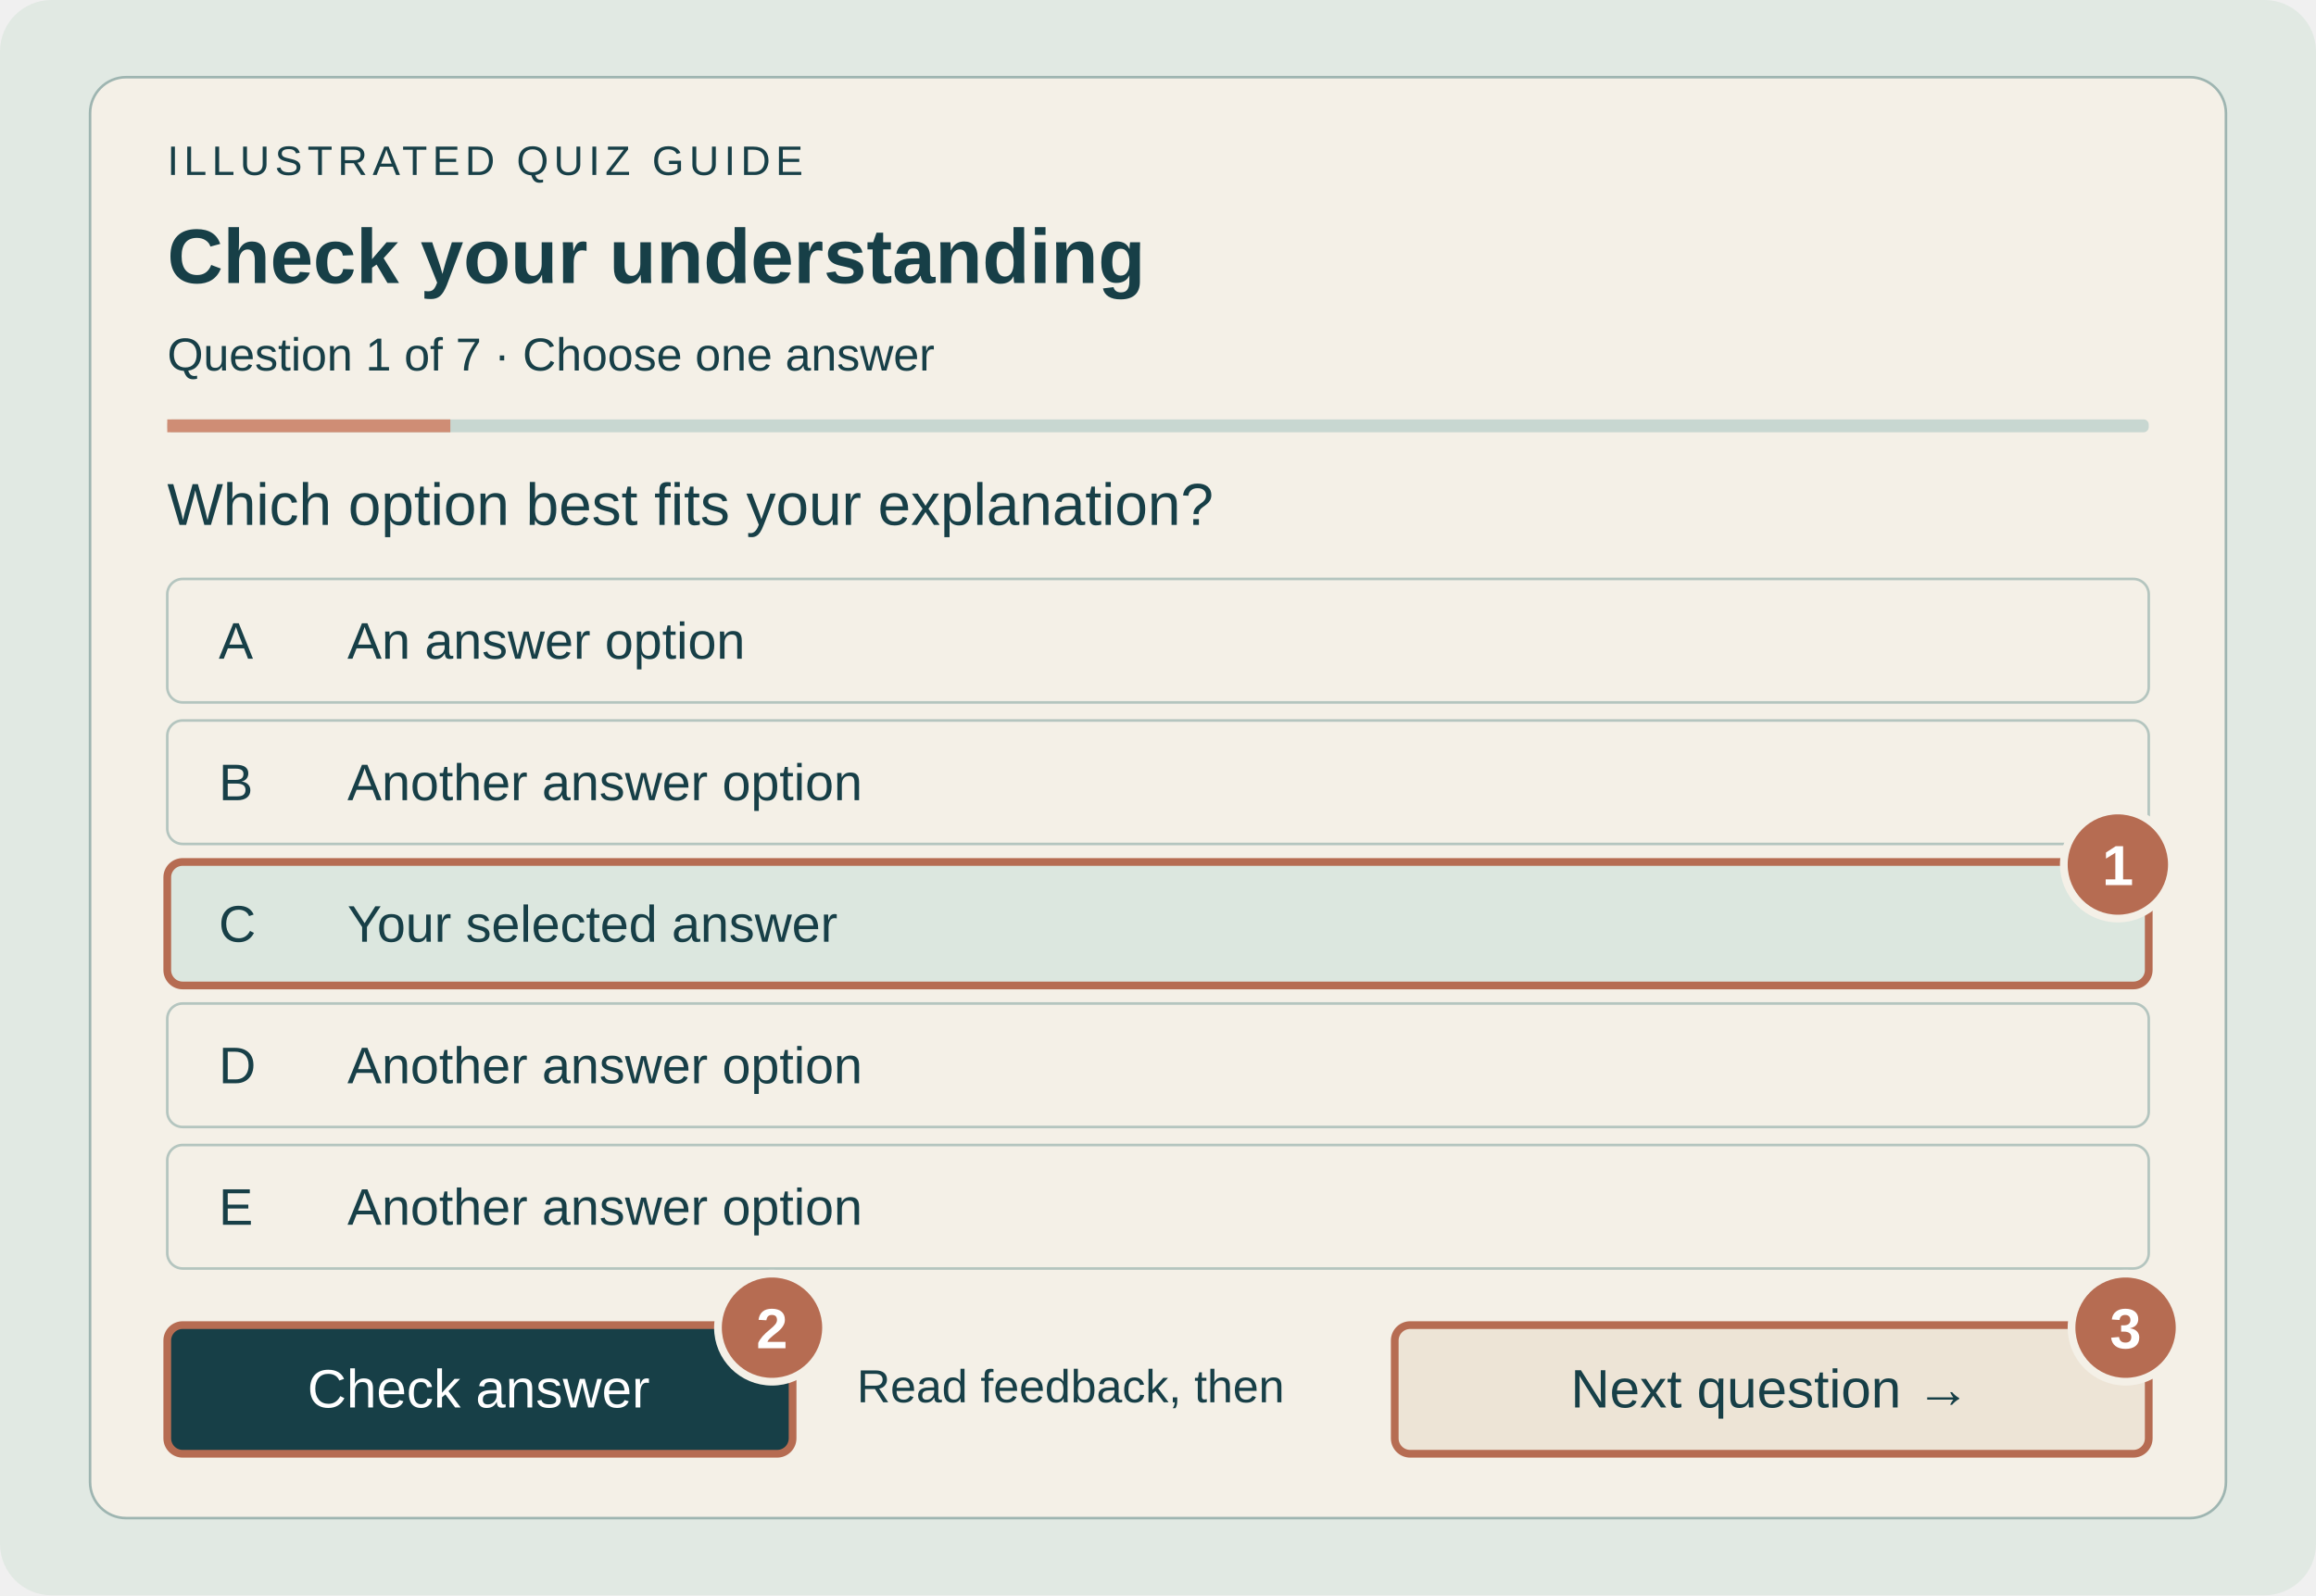
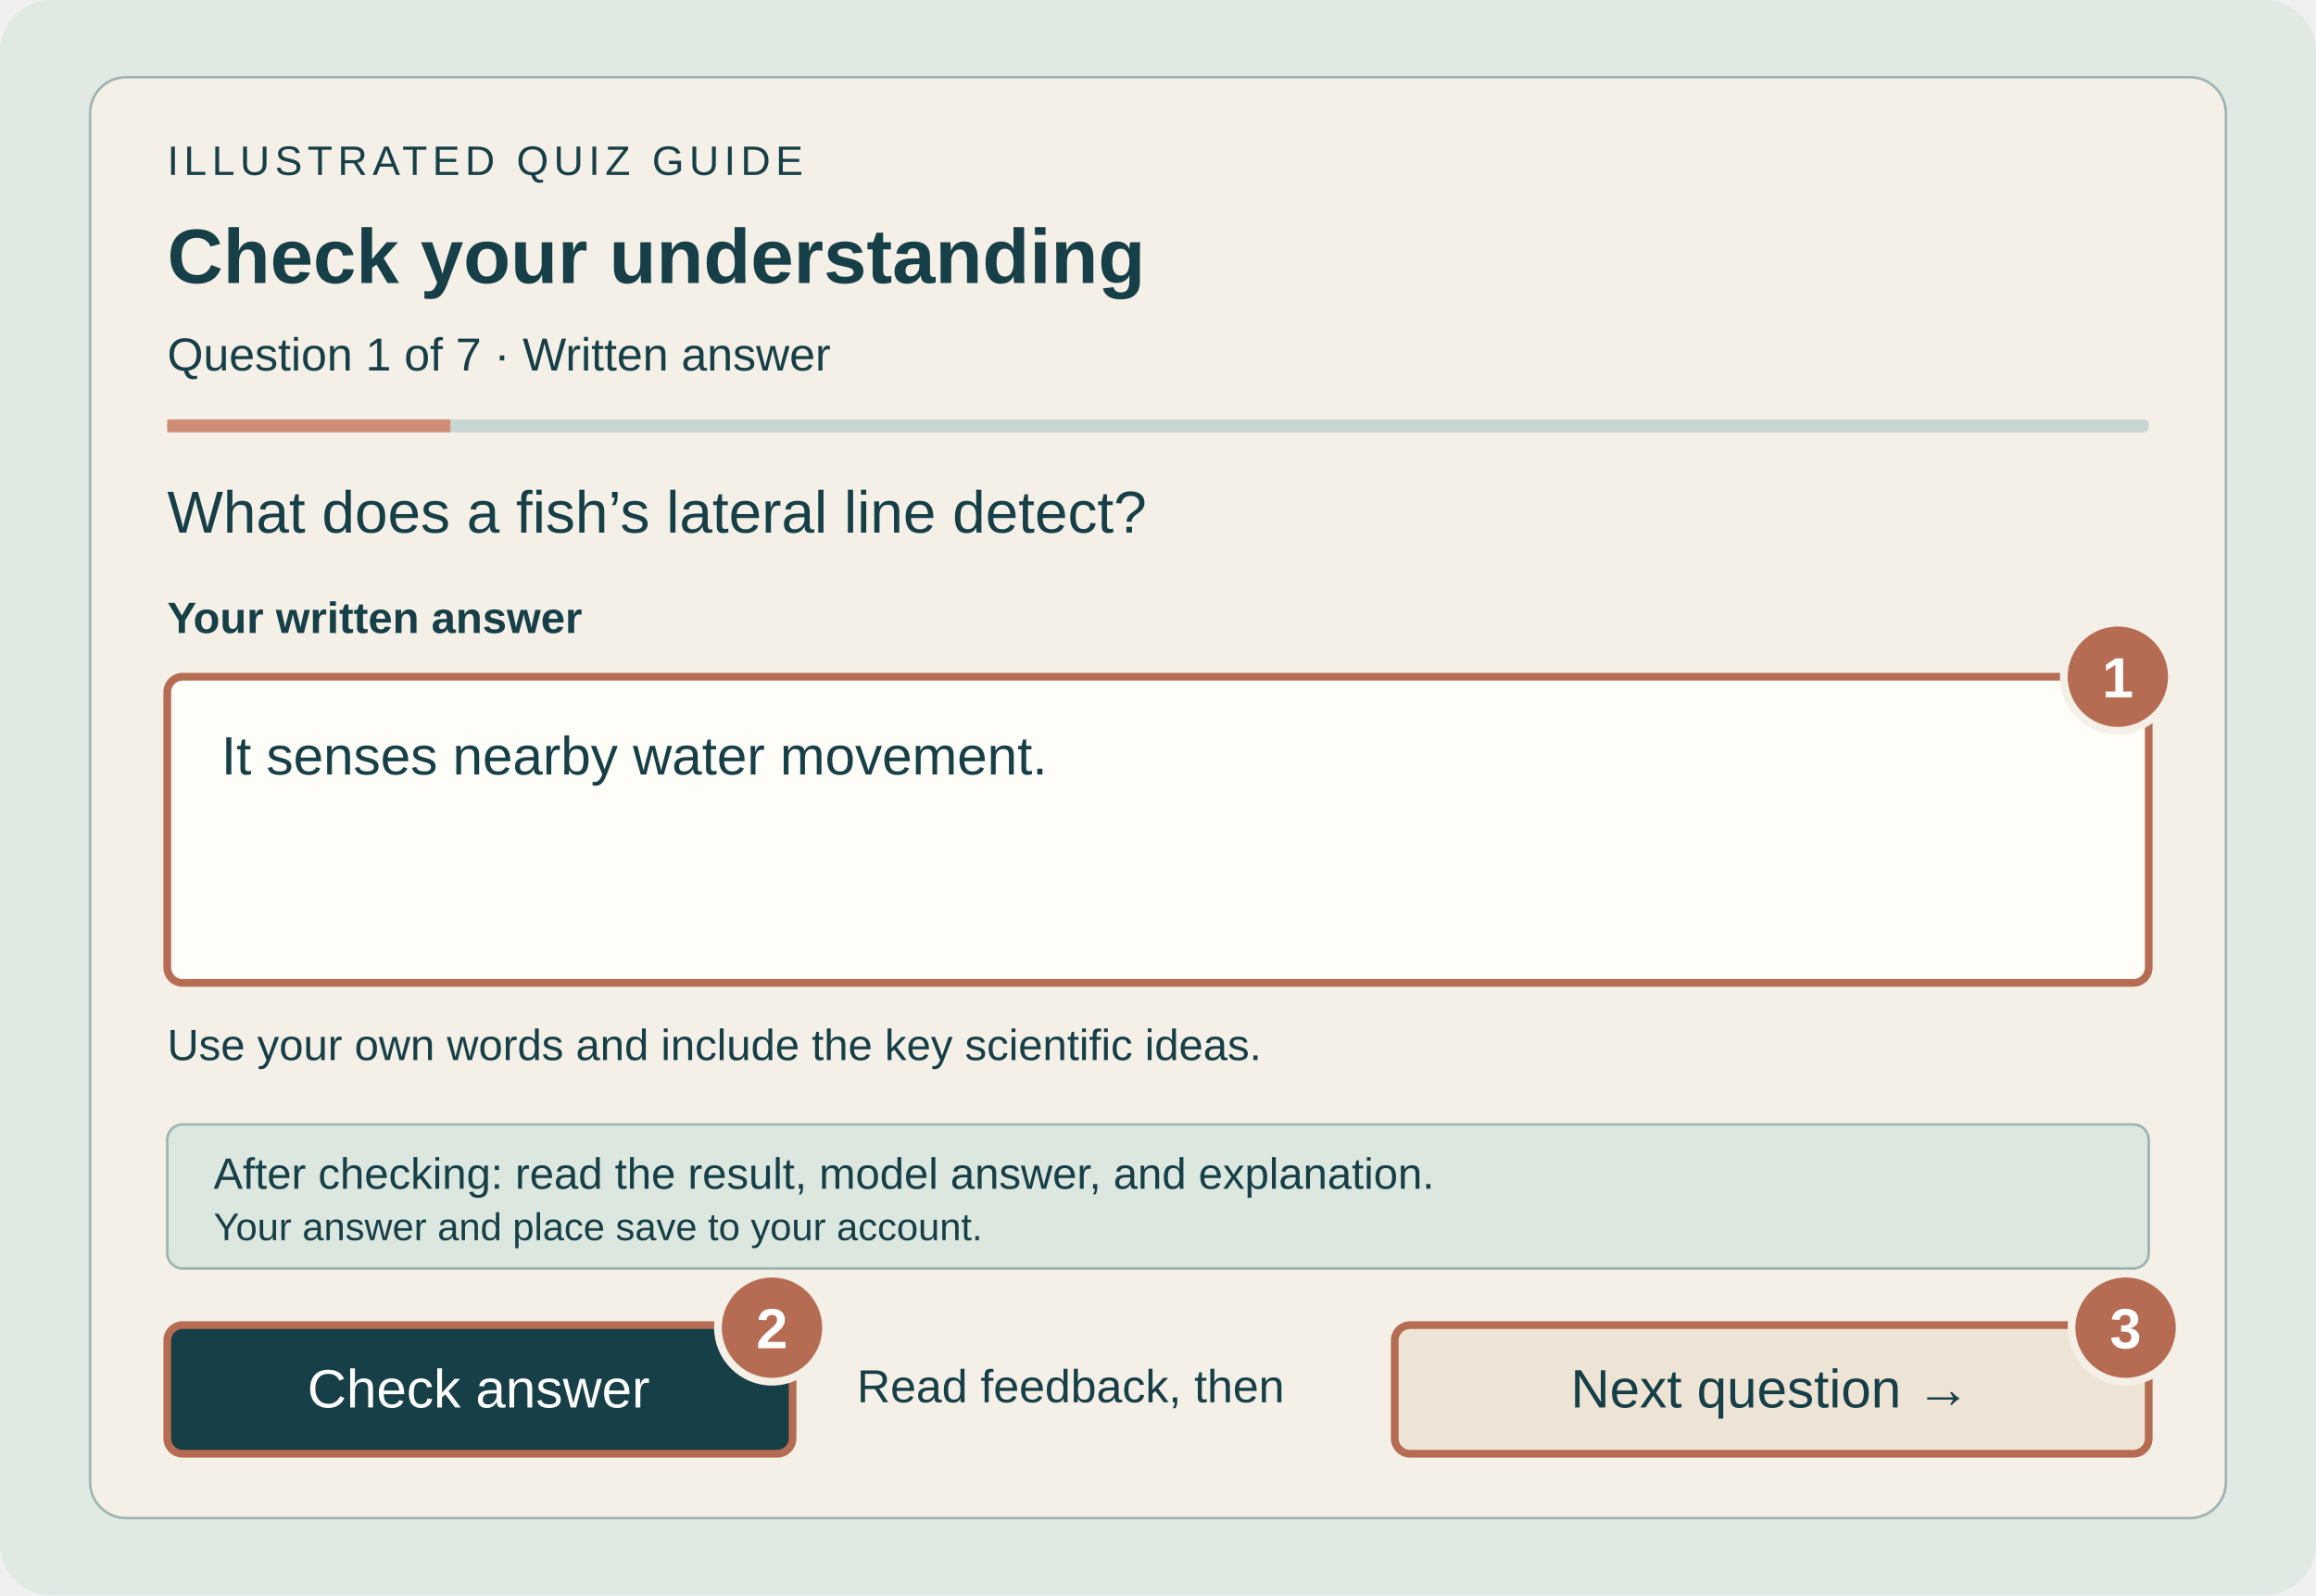
<svg xmlns="http://www.w3.org/2000/svg" viewBox="0 0 900 620" role="img" aria-labelledby="title desc">
  <rect width="900" height="620" rx="20" fill="#e1e9e3" />
  <rect x="35" y="30" width="830" height="560" rx="14" fill="#f4f0e7" stroke="#9eb5b1" />
  <g fill="#173f47" font-family="Arial,sans-serif">
    <text x="65" y="68" font-size="16" letter-spacing="2">ILLUSTRATED QUIZ GUIDE</text>
    <text x="65" y="110" font-size="30" font-weight="bold">Check your understanding</text>
-     <text x="65" y="144" font-size="18">Question 1 of 7 · Choose one answer</text>
+     <text x="65" y="144" font-size="18">Question 1 of 7 · Written answer</text>
    <rect x="65" y="163" width="770" height="5" rx="2" fill="#c8d7d1" />
    <rect x="65" y="163" width="110" height="5" fill="#cf8d75" />
-     <text x="65" y="204" font-size="23">Which option best fits your explanation?</text>
-     <g font-size="20">
-       <rect x="65" y="225" width="770" height="48" rx="6" fill="#f4f0e7" stroke="#b4c5bf" />
-       <text x="85" y="256">A</text>
-       <text x="135" y="256">An answer option</text>
-       <rect x="65" y="280" width="770" height="48" rx="6" fill="#f4f0e7" stroke="#b4c5bf" />
-       <text x="85" y="311">B</text>
-       <text x="135" y="311">Another answer option</text>
-       <rect x="65" y="335" width="770" height="48" rx="6" fill="#dce7df" stroke="#b66c52" stroke-width="3" />
-       <text x="85" y="366">C</text>
-       <text x="135" y="366">Your selected answer</text>
-       <rect x="65" y="390" width="770" height="48" rx="6" fill="#f4f0e7" stroke="#b4c5bf" />
-       <text x="85" y="421">D</text>
-       <text x="135" y="421">Another answer option</text>
-       <rect x="65" y="445" width="770" height="48" rx="6" fill="#f4f0e7" stroke="#b4c5bf" />
-       <text x="85" y="476">E</text>
-       <text x="135" y="476">Another answer option</text>
-     </g>
+     <text x="65" y="207" font-size="23">What does a fish’s lateral line detect?</text>
+     <text x="65" y="246" font-size="17" font-weight="bold">Your written answer</text>
+     <rect x="65" y="263" width="770" height="119" rx="6" fill="#fffdf8" stroke="#b66c52" stroke-width="3" />
+     <text x="86" y="301" font-size="21">It senses nearby water movement.</text>
+     <text x="65" y="412" font-size="17">Use your own words and include the key scientific ideas.</text>
+     <rect x="65" y="437" width="770" height="56" rx="6" fill="#dce7df" stroke="#9eb5b1" />
+     <text x="83" y="462" font-size="17">After checking: read the result, model answer, and explanation.</text>
+     <text x="83" y="482" font-size="15">Your answer and place save to your account.</text>
    <rect x="65" y="515" width="243" height="50" rx="6" fill="#173f47" stroke="#b66c52" stroke-width="3" />
    <text x="186" y="547" text-anchor="middle" fill="#fff" font-size="21">Check answer</text>
    <text x="333" y="545" font-size="18">Read feedback, then</text>
    <rect x="542" y="515" width="293" height="50" rx="6" fill="#ede4d6" stroke="#b66c52" stroke-width="3" />
    <text x="688" y="547" text-anchor="middle" font-size="21">Next question →</text>
  </g>
  <g fill="#b66c52" stroke="#f4f0e7" stroke-width="3">
-     <circle cx="823" cy="336" r="21" />
+     <circle cx="823" cy="263" r="21" />
    <circle cx="300" cy="516" r="21" />
    <circle cx="826" cy="516" r="21" />
  </g>
  <g fill="#fff" font-family="Arial,sans-serif" font-size="22" font-weight="bold" text-anchor="middle">
-     <text x="823" y="344">1</text>
+     <text x="823" y="271">1</text>
    <text x="300" y="524">2</text>
    <text x="826" y="524">3</text>
  </g>
</svg>
